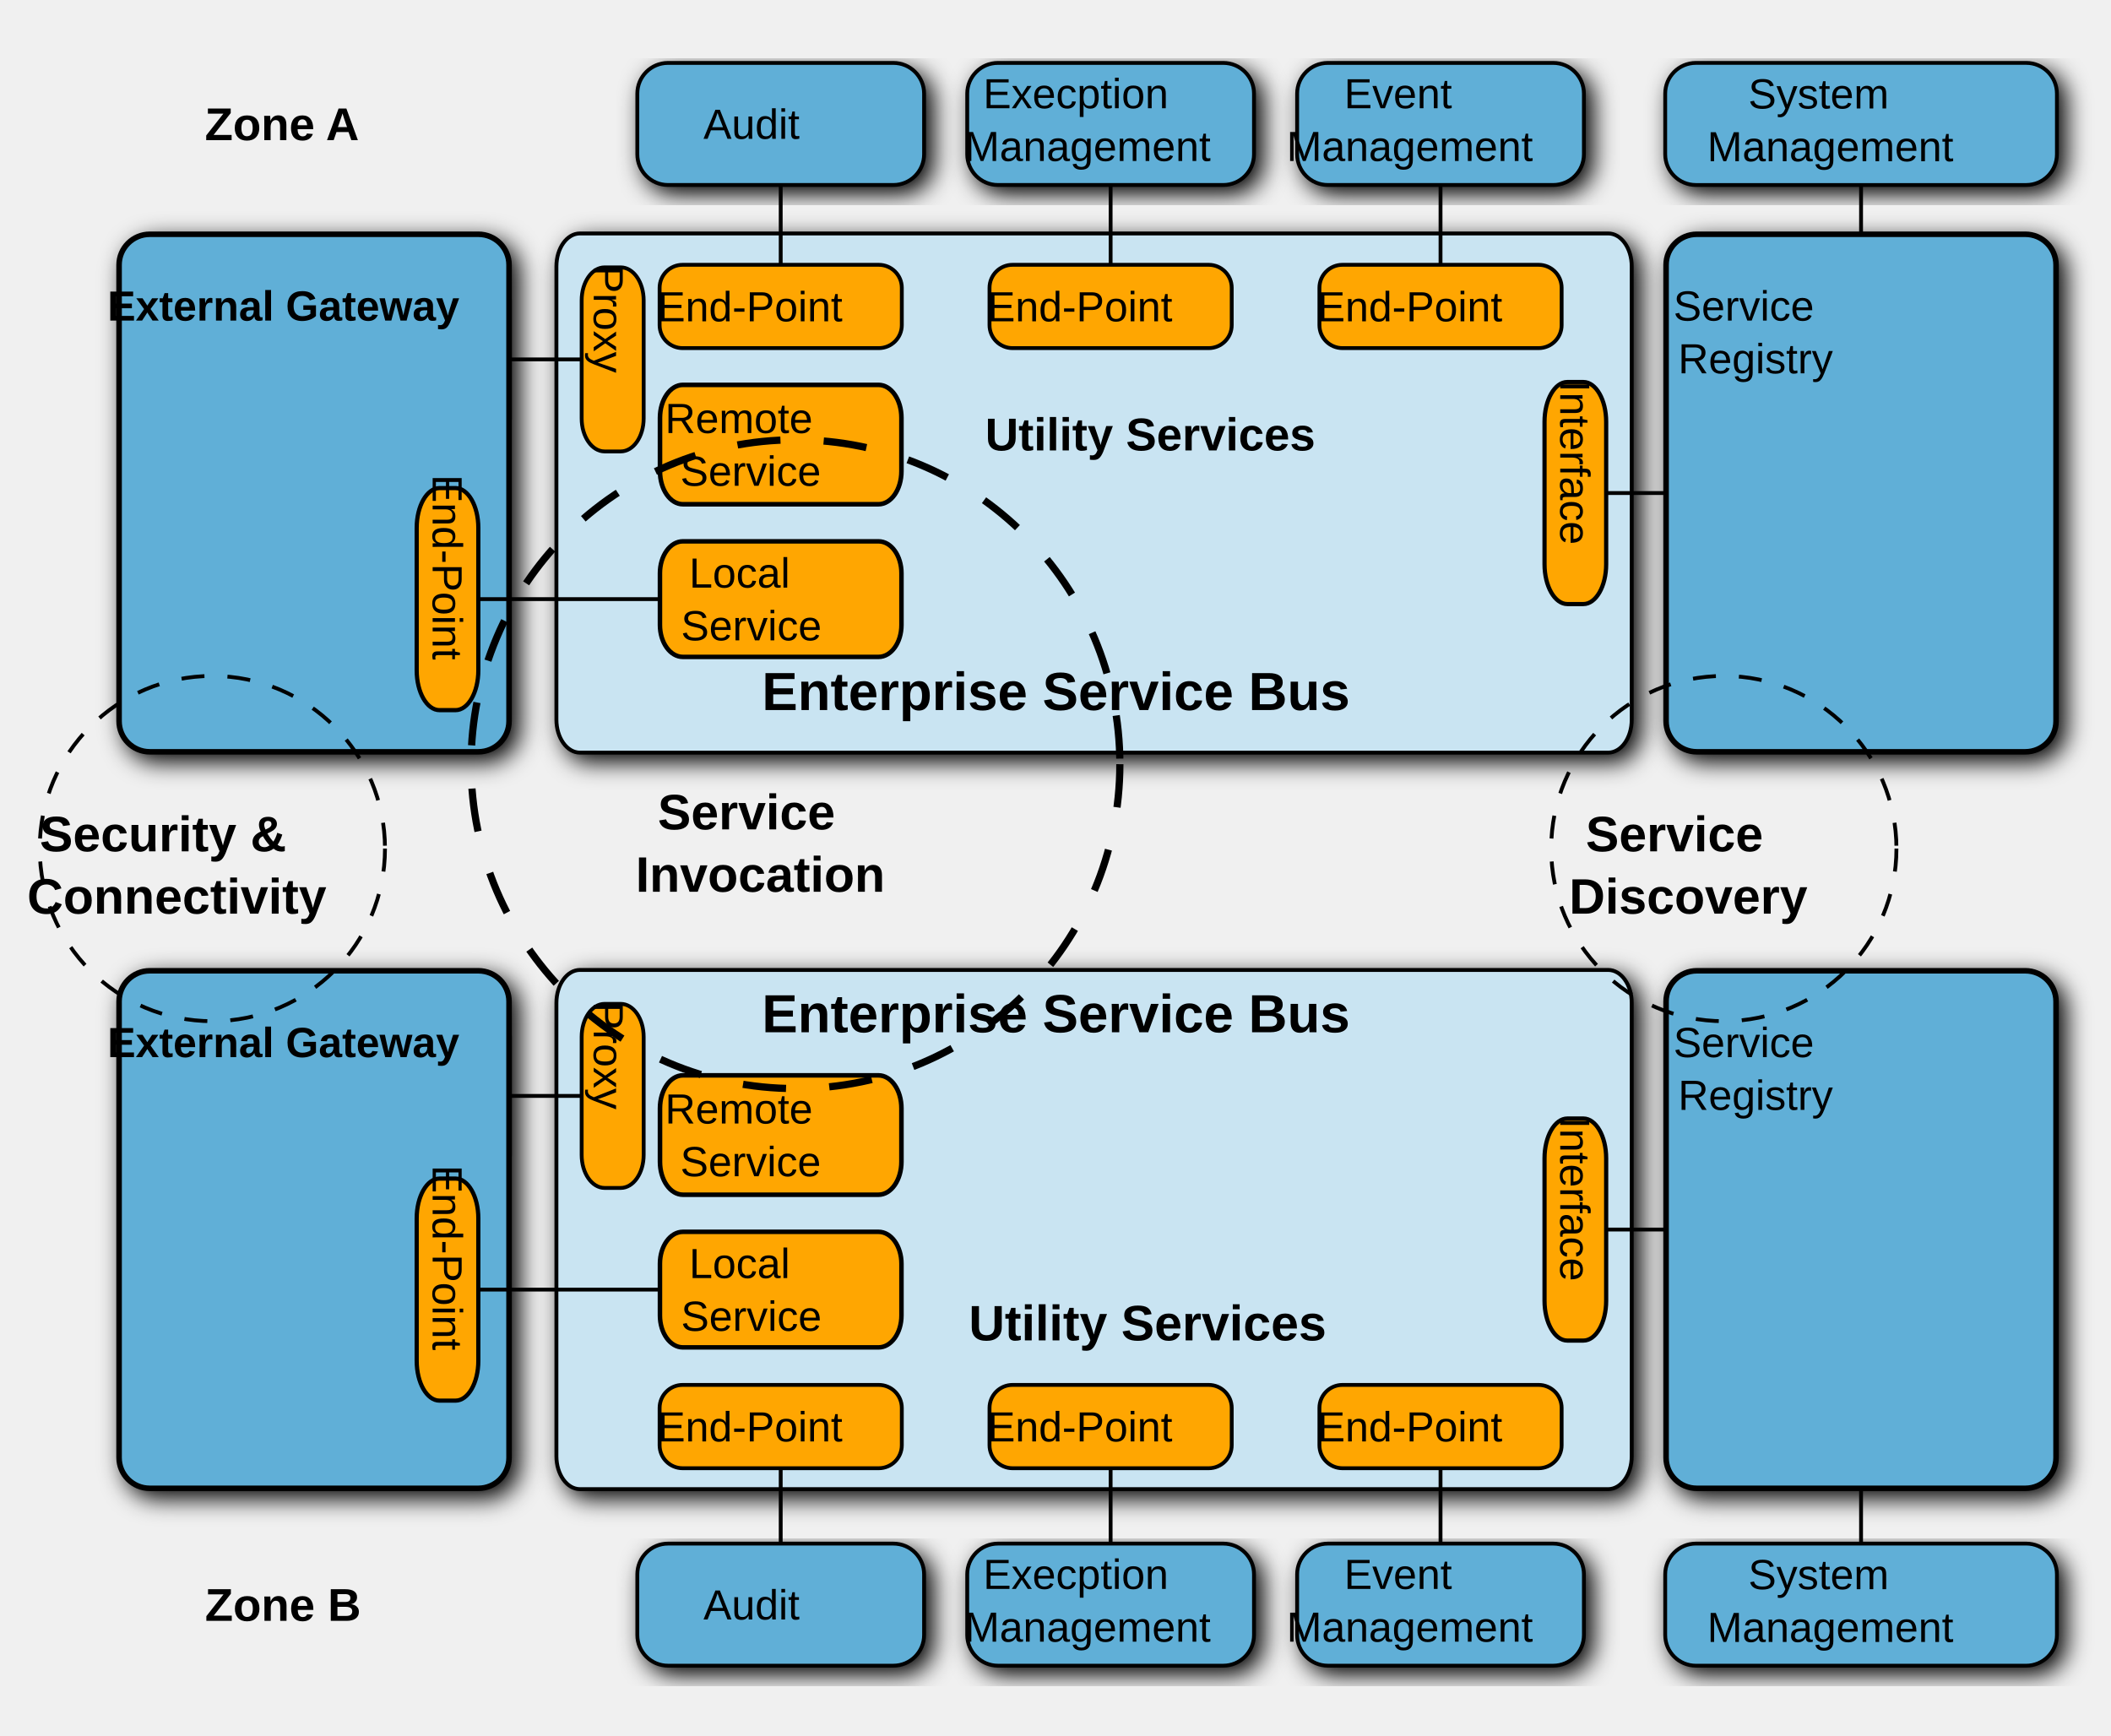
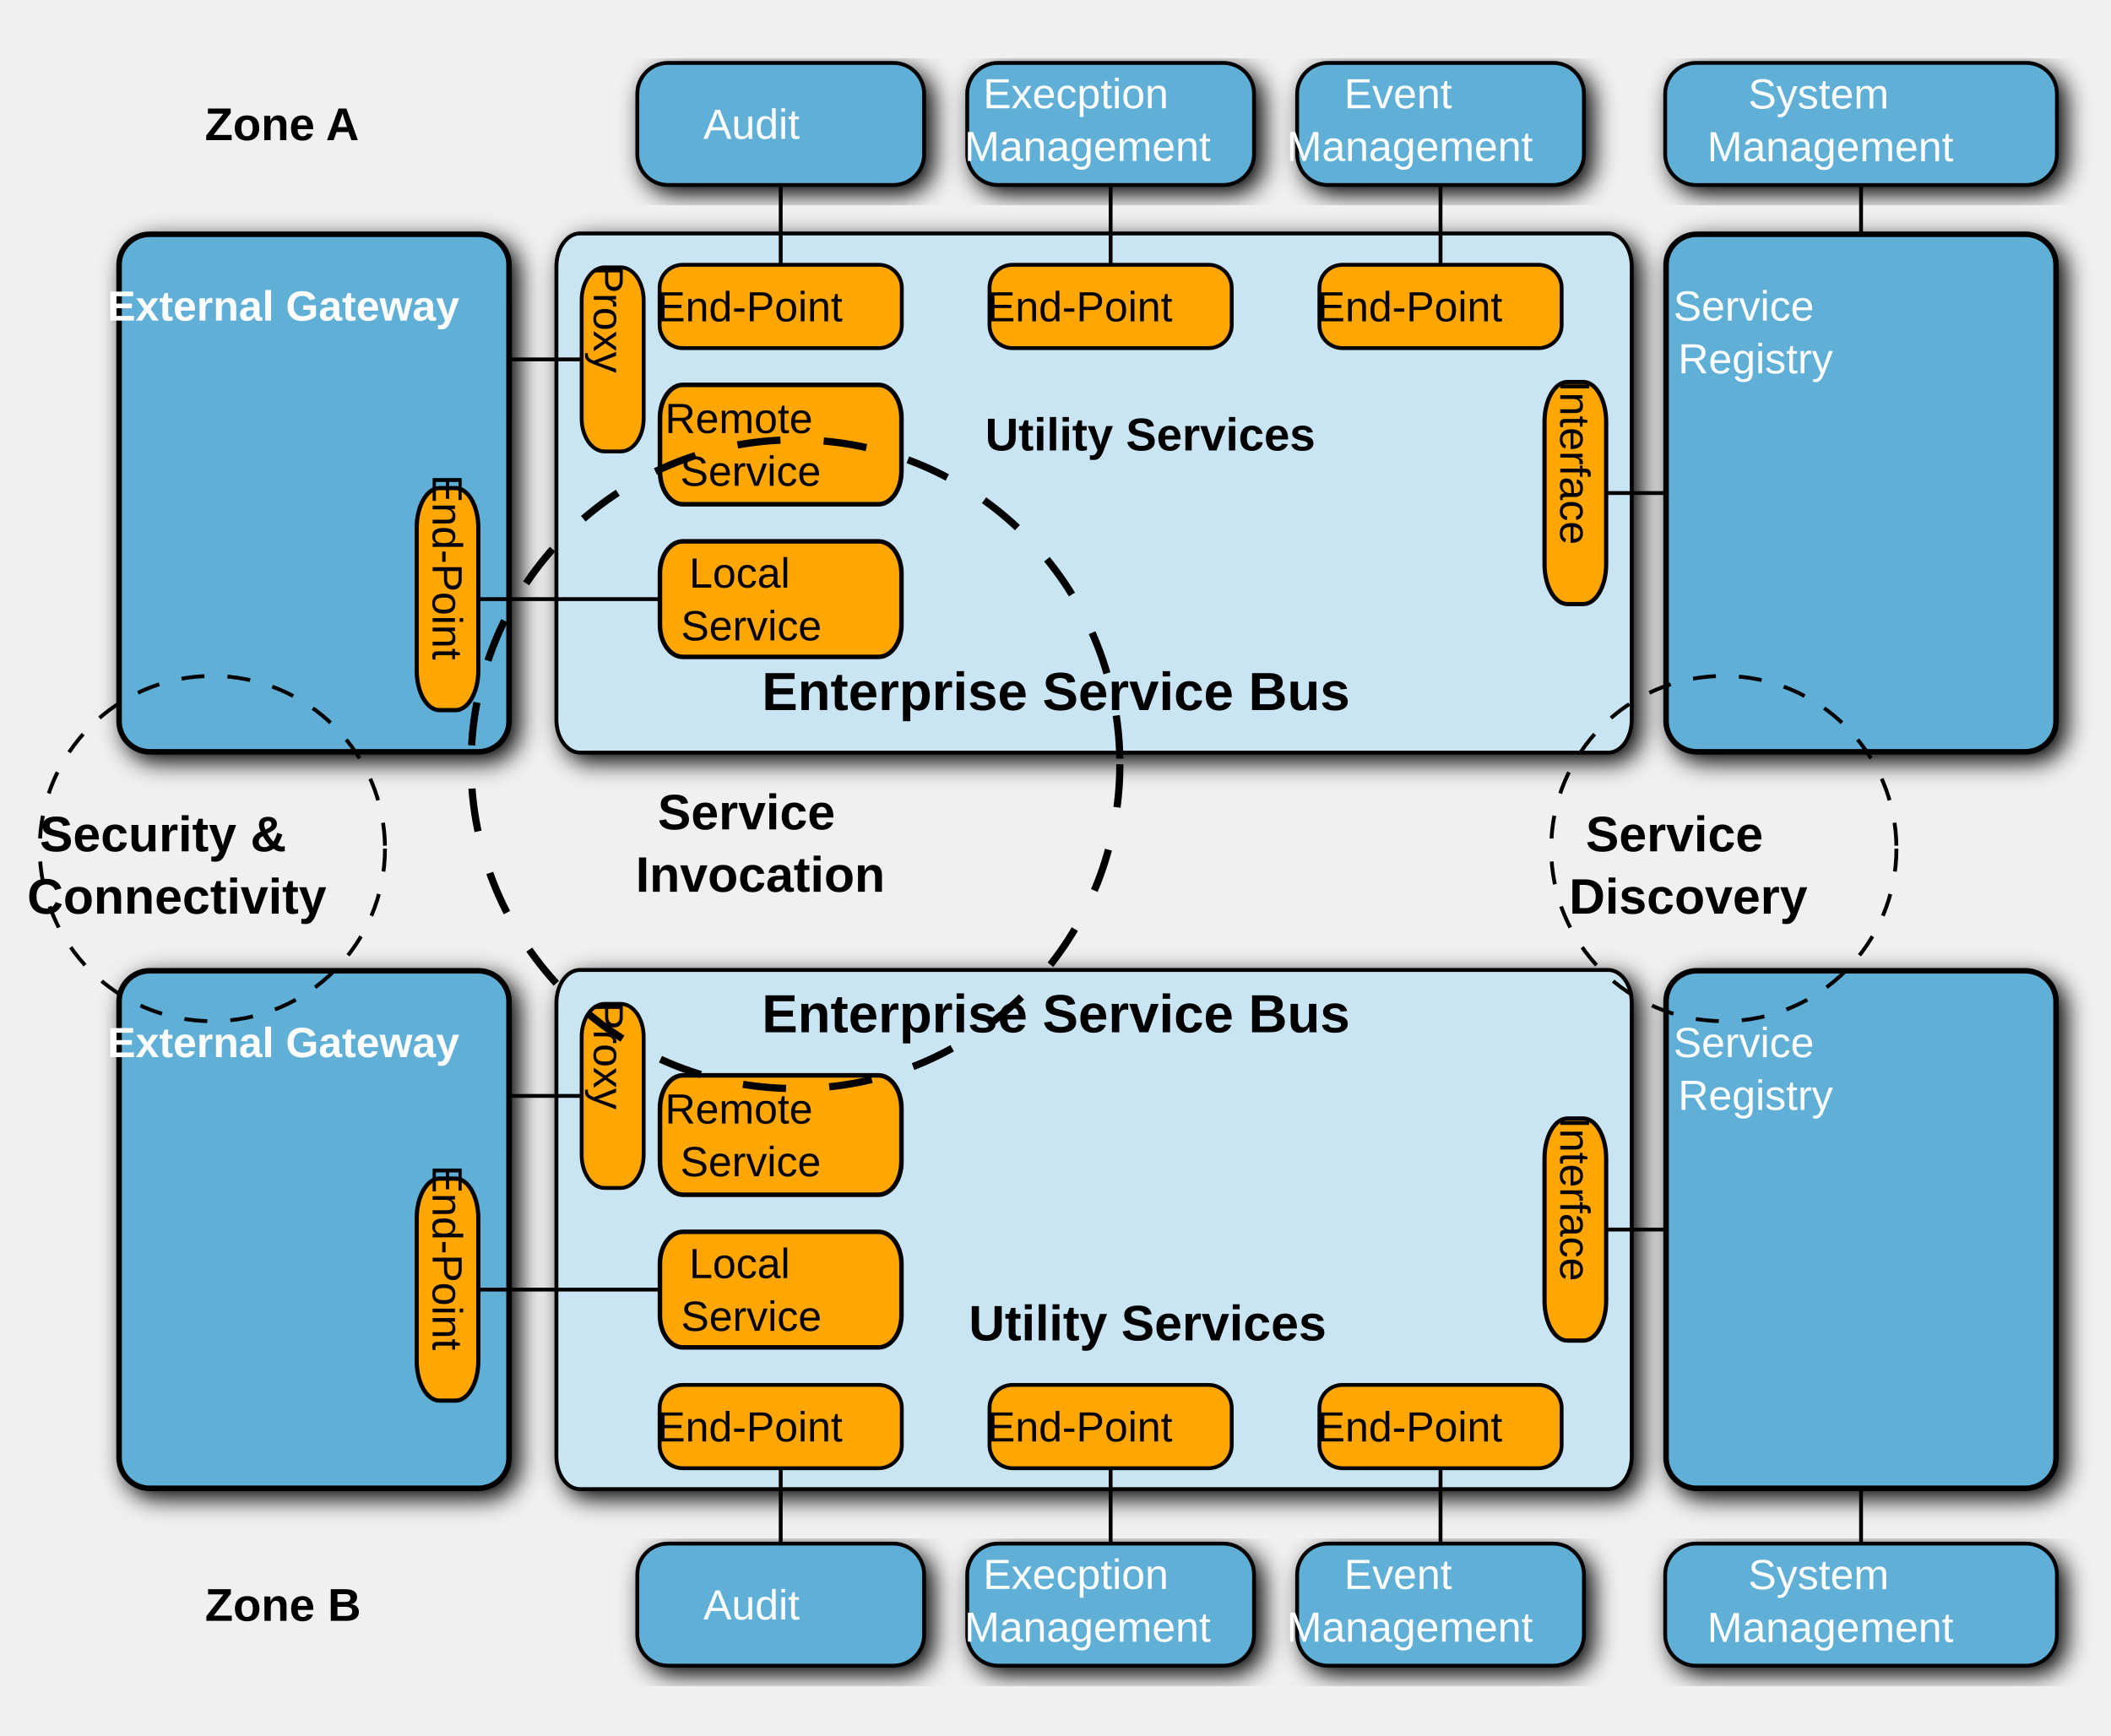
<svg xmlns="http://www.w3.org/2000/svg" width="550.286" height="452.429" id="svg26492" version="1.1">
  <defs id="defs26494">
    <filter id="filter32359" color-interpolation-filters="sRGB">
      <feGaussianBlur id="feGaussianBlur32361" stdDeviation="3" />
    </filter>
    <filter id="filter32363" color-interpolation-filters="sRGB">
      <feGaussianBlur id="feGaussianBlur32365" stdDeviation="3" />
    </filter>
    <filter id="filter32367" color-interpolation-filters="sRGB">
      <feGaussianBlur id="feGaussianBlur32369" stdDeviation="3" />
    </filter>
    <filter id="filter32371" color-interpolation-filters="sRGB">
      <feGaussianBlur id="feGaussianBlur32373" stdDeviation="3" />
    </filter>
    <filter id="filter32375" color-interpolation-filters="sRGB">
      <feGaussianBlur id="feGaussianBlur32377" stdDeviation="3" />
    </filter>
    <filter id="filter32379" color-interpolation-filters="sRGB">
      <feGaussianBlur id="feGaussianBlur32381" stdDeviation="3" />
    </filter>
    <filter id="filter32383" color-interpolation-filters="sRGB">
      <feGaussianBlur id="feGaussianBlur32385" stdDeviation="3" />
    </filter>
    <filter id="filter32387" color-interpolation-filters="sRGB">
      <feGaussianBlur id="feGaussianBlur32389" stdDeviation="3" />
    </filter>
    <filter id="filter32391" color-interpolation-filters="sRGB">
      <feGaussianBlur id="feGaussianBlur32393" stdDeviation="3" />
    </filter>
    <filter id="filter32395" color-interpolation-filters="sRGB">
      <feGaussianBlur id="feGaussianBlur32397" stdDeviation="3" />
    </filter>
    <filter id="filter32399" color-interpolation-filters="sRGB">
      <feGaussianBlur id="feGaussianBlur32401" stdDeviation="3" />
    </filter>
    <filter id="filter32403" color-interpolation-filters="sRGB">
      <feGaussianBlur id="feGaussianBlur32405" stdDeviation="3" />
    </filter>
    <filter id="filter32407" color-interpolation-filters="sRGB">
      <feGaussianBlur id="feGaussianBlur32409" stdDeviation="3" />
    </filter>
    <filter id="filter32411" color-interpolation-filters="sRGB">
      <feGaussianBlur id="feGaussianBlur32413" stdDeviation="3" />
    </filter>
  </defs>
  <g id="layer1" transform="translate(-0.9285713,-344.0051)">
    <rect ry="8.596" rx="6.136" y="406.861" x="147.973" height="135.348" width="280.305" id="rect32331" style="color:#000000;fill:#000000;fill-opacity:1;fill-rule:nonzero;stroke:#000000;stroke-width:1.013;stroke-linecap:butt;stroke-linejoin:miter;stroke-miterlimit:4;stroke-opacity:1;stroke-dasharray:none;stroke-dashoffset:0;marker:none;visibility:visible;display:inline;overflow:visible;filter:url(#filter32359);enable-background:accumulate" />
    <rect ry="8" rx="8" y="362.408" x="255.064" height="31.82" width="74.751" id="rect32333" style="color:#000000;fill:#000000;fill-opacity:1;fill-rule:nonzero;stroke:#000000;stroke-width:1;stroke-linecap:butt;stroke-linejoin:miter;stroke-miterlimit:4;stroke-opacity:1;stroke-dasharray:none;stroke-dashoffset:0;marker:none;visibility:visible;display:inline;overflow:visible;filter:url(#filter32363);enable-background:accumulate" />
    <rect ry="8" rx="8" y="362.403" x="437.009" height="31.828" width="102.105" id="rect32335" style="color:#000000;fill:#000000;fill-opacity:1;fill-rule:nonzero;stroke:#000000;stroke-width:0.992;stroke-linecap:butt;stroke-linejoin:miter;stroke-miterlimit:4;stroke-opacity:1;stroke-dasharray:none;stroke-dashoffset:0;marker:none;visibility:visible;display:inline;overflow:visible;filter:url(#filter32367);enable-background:accumulate" />
    <rect ry="8" rx="8" y="407.077" x="33.97" height="134.915" width="101.652" id="rect32337" style="color:#000000;fill:#000000;fill-opacity:1;fill-rule:nonzero;stroke:#000000;stroke-width:1.445;stroke-linecap:butt;stroke-linejoin:miter;stroke-miterlimit:4;stroke-opacity:1;stroke-dasharray:none;stroke-dashoffset:0;marker:none;visibility:visible;display:inline;overflow:visible;filter:url(#filter32371);enable-background:accumulate" />
    <rect style="color:#000000;fill:#000000;fill-opacity:1;fill-rule:nonzero;stroke:#000000;stroke-width:1;stroke-linecap:butt;stroke-linejoin:miter;stroke-miterlimit:4;stroke-opacity:1;stroke-dasharray:none;stroke-dashoffset:0;marker:none;visibility:visible;display:inline;overflow:visible;filter:url(#filter32375);enable-background:accumulate" id="rect32339" width="74.751" height="31.82" x="169.064" y="362.408" rx="8" ry="8" />
    <rect ry="8" rx="8" y="362.408" x="341.064" height="31.82" width="74.751" id="rect32341" style="color:#000000;fill:#000000;fill-opacity:1;fill-rule:nonzero;stroke:#000000;stroke-width:1;stroke-linecap:butt;stroke-linejoin:miter;stroke-miterlimit:4;stroke-opacity:1;stroke-dasharray:none;stroke-dashoffset:0;marker:none;visibility:visible;display:inline;overflow:visible;filter:url(#filter32379);enable-background:accumulate" />
    <rect style="color:#000000;fill:#000000;fill-opacity:1;fill-rule:nonzero;stroke:#000000;stroke-width:1.445;stroke-linecap:butt;stroke-linejoin:miter;stroke-miterlimit:4;stroke-opacity:1;stroke-dasharray:none;stroke-dashoffset:0;marker:none;visibility:visible;display:inline;overflow:visible;filter:url(#filter32383);enable-background:accumulate" id="rect32343" width="101.652" height="134.915" x="437.235" y="407.077" rx="8" ry="8" />
    <rect style="color:#000000;fill:#000000;fill-opacity:1;fill-rule:nonzero;stroke:#000000;stroke-width:1.013;stroke-linecap:butt;stroke-linejoin:miter;stroke-miterlimit:4;stroke-opacity:1;stroke-dasharray:none;stroke-dashoffset:0;marker:none;visibility:visible;display:inline;overflow:visible;filter:url(#filter32387);enable-background:accumulate" id="rect32345" width="280.305" height="135.348" x="147.973" y="598.861" rx="6.136" ry="8.596" />
    <rect style="color:#000000;fill:#000000;fill-opacity:1;fill-rule:nonzero;stroke:#000000;stroke-width:1;stroke-linecap:butt;stroke-linejoin:miter;stroke-miterlimit:4;stroke-opacity:1;stroke-dasharray:none;stroke-dashoffset:0;marker:none;visibility:visible;display:inline;overflow:visible;filter:url(#filter32391);enable-background:accumulate" id="rect32347" width="74.751" height="31.82" x="255.064" y="748.408" rx="8" ry="8" />
    <rect style="color:#000000;fill:#000000;fill-opacity:1;fill-rule:nonzero;stroke:#000000;stroke-width:0.992;stroke-linecap:butt;stroke-linejoin:miter;stroke-miterlimit:4;stroke-opacity:1;stroke-dasharray:none;stroke-dashoffset:0;marker:none;visibility:visible;display:inline;overflow:visible;filter:url(#filter32395);enable-background:accumulate" id="rect32349" width="102.105" height="31.828" x="437.009" y="748.403" rx="8" ry="8" />
    <rect style="color:#000000;fill:#000000;fill-opacity:1;fill-rule:nonzero;stroke:#000000;stroke-width:1.445;stroke-linecap:butt;stroke-linejoin:miter;stroke-miterlimit:4;stroke-opacity:1;stroke-dasharray:none;stroke-dashoffset:0;marker:none;visibility:visible;display:inline;overflow:visible;filter:url(#filter32399);enable-background:accumulate" id="rect32351" width="101.652" height="134.915" x="33.97" y="599.077" rx="8" ry="8" />
    <rect ry="8" rx="8" y="748.408" x="169.064" height="31.82" width="74.751" id="rect32353" style="color:#000000;fill:#000000;fill-opacity:1;fill-rule:nonzero;stroke:#000000;stroke-width:1;stroke-linecap:butt;stroke-linejoin:miter;stroke-miterlimit:4;stroke-opacity:1;stroke-dasharray:none;stroke-dashoffset:0;marker:none;visibility:visible;display:inline;overflow:visible;filter:url(#filter32403);enable-background:accumulate" />
    <rect style="color:#000000;fill:#000000;fill-opacity:1;fill-rule:nonzero;stroke:#000000;stroke-width:1;stroke-linecap:butt;stroke-linejoin:miter;stroke-miterlimit:4;stroke-opacity:1;stroke-dasharray:none;stroke-dashoffset:0;marker:none;visibility:visible;display:inline;overflow:visible;filter:url(#filter32407);enable-background:accumulate" id="rect32355" width="74.751" height="31.82" x="341.064" y="748.408" rx="8" ry="8" />
    <rect ry="8" rx="8" y="599.077" x="437.235" height="134.915" width="101.652" id="rect32357" style="color:#000000;fill:#000000;fill-opacity:1;fill-rule:nonzero;stroke:#000000;stroke-width:1.445;stroke-linecap:butt;stroke-linejoin:miter;stroke-miterlimit:4;stroke-opacity:1;stroke-dasharray:none;stroke-dashoffset:0;marker:none;visibility:visible;display:inline;overflow:visible;filter:url(#filter32411);enable-background:accumulate" />
    <rect style="color:#000000;fill:#c9e4f2;fill-opacity:1;fill-rule:nonzero;stroke:#000000;stroke-width:1.013;stroke-linecap:butt;stroke-linejoin:miter;stroke-miterlimit:4;stroke-opacity:1;stroke-dasharray:none;stroke-dashoffset:0;marker:none;visibility:visible;display:inline;overflow:visible;enable-background:accumulate" id="rect27155" width="280.305" height="135.348" x="145.973" y="404.861" rx="6.136" ry="8.596" />
    <rect style="color:#000000;fill:#ffa601;fill-opacity:1;fill-rule:nonzero;stroke:#000000;stroke-width:1.176;stroke-linecap:butt;stroke-linejoin:miter;stroke-miterlimit:4;stroke-opacity:1;stroke-dasharray:none;stroke-dashoffset:0;marker:none;visibility:visible;display:inline;overflow:visible;enable-background:accumulate" id="rect27153" width="62.958" height="30.128" x="172.96" y="485.125" rx="5.983" ry="8.323" />
    <rect style="color:#000000;fill:#60afd7;fill-opacity:1;fill-rule:nonzero;stroke:#000000;stroke-width:1;stroke-linecap:butt;stroke-linejoin:miter;stroke-miterlimit:4;stroke-opacity:1;stroke-dasharray:none;stroke-dashoffset:0;marker:none;visibility:visible;display:inline;overflow:visible;enable-background:accumulate" id="rect26568" width="74.751" height="31.82" x="253.064" y="360.408" rx="8" ry="8" />
    <rect style="color:#000000;fill:#60afd7;fill-opacity:1;fill-rule:nonzero;stroke:#000000;stroke-width:0.992;stroke-linecap:butt;stroke-linejoin:miter;stroke-miterlimit:4;stroke-opacity:1;stroke-dasharray:none;stroke-dashoffset:0;marker:none;visibility:visible;display:inline;overflow:visible;enable-background:accumulate" id="rect26572" width="102.105" height="31.828" x="435.009" y="360.403" rx="8" ry="8" />
    <rect style="color:#000000;fill:#ffa601;fill-opacity:1;fill-rule:nonzero;stroke:#000000;stroke-width:1;stroke-linecap:butt;stroke-linejoin:miter;stroke-miterlimit:4;stroke-opacity:1;stroke-dasharray:none;stroke-dashoffset:0;marker:none;visibility:visible;display:inline;overflow:visible;enable-background:accumulate" id="rect26574" width="63.135" height="21.718" x="172.872" y="413.037" rx="6" ry="6" />
    <rect ry="8.597" rx="5.981" y="413.705" x="117.683" height="47.982" width="16.162" id="rect27183" style="color:#000000;fill:#60afd7;fill-opacity:1;fill-rule:nonzero;stroke:#000000;stroke-width:1;stroke-linecap:butt;stroke-linejoin:miter;stroke-miterlimit:4;stroke-opacity:1;stroke-dasharray:none;stroke-dashoffset:0;marker:none;visibility:visible;display:inline;overflow:visible;enable-background:accumulate" />
    <rect style="color:#000000;fill:#60afd7;fill-opacity:1;fill-rule:nonzero;stroke:#000000;stroke-width:1.445;stroke-linecap:butt;stroke-linejoin:miter;stroke-miterlimit:4;stroke-opacity:1;stroke-dasharray:none;stroke-dashoffset:0;marker:none;visibility:visible;display:inline;overflow:visible;enable-background:accumulate" id="rect26576" width="101.652" height="134.915" x="31.97" y="405.077" rx="8" ry="8" />
-     <text xml:space="preserve" style="font-size:11px;font-style:normal;font-variant:normal;font-weight:bold;font-stretch:normal;text-align:center;text-anchor:middle;fill:#000000;fill-opacity:1;stroke:none;font-family:Arial;-inkscape-font-specification:Arial Bold" x="82.449" y="427.583" id="text26502">
+     <text xml:space="preserve" style="font-size:11px;font-style:normal;font-variant:normal;font-weight:bold;font-stretch:normal;text-align:center;text-anchor:middle;fill:#ffffff;fill-opacity:1;stroke:none;font-family:Arial;-inkscape-font-specification:Arial Bold" x="82.449" y="427.583" id="text26502">
      <tspan id="tspan26504" x="82.449" y="427.583">External Gateway</tspan>
    </text>
    <rect ry="8" rx="8" y="360.408" x="167.064" height="31.82" width="74.751" id="rect26591" style="color:#000000;fill:#60afd7;fill-opacity:1;fill-rule:nonzero;stroke:#000000;stroke-width:1;stroke-linecap:butt;stroke-linejoin:miter;stroke-miterlimit:4;stroke-opacity:1;stroke-dasharray:none;stroke-dashoffset:0;marker:none;visibility:visible;display:inline;overflow:visible;enable-background:accumulate" />
-     <text xml:space="preserve" style="font-size:11px;font-style:normal;font-variant:normal;font-weight:normal;font-stretch:normal;text-align:center;text-anchor:middle;fill:#000000;fill-opacity:1;stroke:none;font-family:Arial;-inkscape-font-specification:Arial" x="204.485" y="380.19" id="text26506">
+     <text xml:space="preserve" style="font-size:11px;font-style:normal;font-variant:normal;font-weight:normal;font-stretch:normal;text-align:center;text-anchor:middle;fill:#ffffff;fill-opacity:1;stroke:none;font-family:Arial;-inkscape-font-specification:Arial" x="204.485" y="380.19" id="text26506">
      <tspan id="tspan26508" x="204.485" y="380.19">Audit</tspan>
    </text>
-     <text xml:space="preserve" style="font-size:11px;font-style:normal;font-variant:normal;font-weight:normal;font-stretch:normal;text-align:center;text-anchor:middle;fill:#000000;fill-opacity:1;stroke:none;font-family:Arial;-inkscape-font-specification:Arial" x="292.069" y="372.222" id="text26510">
+     <text xml:space="preserve" style="font-size:11px;font-style:normal;font-variant:normal;font-weight:normal;font-stretch:normal;text-align:center;text-anchor:middle;fill:#ffffff;fill-opacity:1;stroke:none;font-family:Arial;-inkscape-font-specification:Arial" x="292.069" y="372.222" id="text26510">
      <tspan id="tspan26512" x="292.069" y="372.222">Execption</tspan>
      <tspan x="292.069" y="385.972" id="tspan26514">Management</tspan>
    </text>
    <rect style="color:#000000;fill:#60afd7;fill-opacity:1;fill-rule:nonzero;stroke:#000000;stroke-width:1;stroke-linecap:butt;stroke-linejoin:miter;stroke-miterlimit:4;stroke-opacity:1;stroke-dasharray:none;stroke-dashoffset:0;marker:none;visibility:visible;display:inline;overflow:visible;enable-background:accumulate" id="rect26593" width="74.751" height="31.82" x="339.064" y="360.408" rx="8" ry="8" />
-     <text xml:space="preserve" style="font-size:11px;font-style:normal;font-variant:normal;font-weight:normal;font-stretch:normal;text-align:center;text-anchor:middle;fill:#000000;fill-opacity:1;stroke:none;font-family:Arial;-inkscape-font-specification:Arial" x="376.069" y="372.222" id="text26516">
+     <text xml:space="preserve" style="font-size:11px;font-style:normal;font-variant:normal;font-weight:normal;font-stretch:normal;text-align:center;text-anchor:middle;fill:#ffffff;fill-opacity:1;stroke:none;font-family:Arial;-inkscape-font-specification:Arial" x="376.069" y="372.222" id="text26516">
      <tspan id="tspan26518" x="376.069" y="372.222">Event</tspan>
      <tspan x="376.069" y="385.972" id="tspan26520">Management</tspan>
    </text>
-     <text xml:space="preserve" style="font-size:11px;font-style:normal;font-variant:normal;font-weight:normal;font-stretch:normal;text-align:center;text-anchor:middle;fill:#000000;fill-opacity:1;stroke:none;font-family:Arial;-inkscape-font-specification:Arial" x="485.691" y="372.289" id="text26522">
+     <text xml:space="preserve" style="font-size:11px;font-style:normal;font-variant:normal;font-weight:normal;font-stretch:normal;text-align:center;text-anchor:middle;fill:#ffffff;fill-opacity:1;stroke:none;font-family:Arial;-inkscape-font-specification:Arial" x="485.691" y="372.289" id="text26522">
      <tspan id="tspan26524" x="485.691" y="372.289">System</tspan>
      <tspan x="485.691" y="386.039" id="tspan26526">Management</tspan>
    </text>
    <rect ry="8" rx="8" y="405.077" x="435.235" height="134.915" width="101.652" id="rect27315" style="color:#000000;fill:#60afd7;fill-opacity:1;fill-rule:nonzero;stroke:#000000;stroke-width:1.445;stroke-linecap:butt;stroke-linejoin:miter;stroke-miterlimit:4;stroke-opacity:1;stroke-dasharray:none;stroke-dashoffset:0;marker:none;visibility:visible;display:inline;overflow:visible;enable-background:accumulate" />
-     <text xml:space="preserve" style="font-size:11px;font-style:normal;font-variant:normal;font-weight:normal;font-stretch:normal;text-align:center;text-anchor:middle;fill:#000000;fill-opacity:1;stroke:none;font-family:Arial;-inkscape-font-specification:Arial" x="466.185" y="427.583" id="text26528">
+     <text xml:space="preserve" style="font-size:11px;font-style:normal;font-variant:normal;font-weight:normal;font-stretch:normal;text-align:center;text-anchor:middle;fill:#ffffff;fill-opacity:1;stroke:none;font-family:Arial;-inkscape-font-specification:Arial" x="466.185" y="427.583" id="text26528">
      <tspan id="tspan26530" x="466.185" y="427.583">Service</tspan>
      <tspan x="466.185" y="441.333" id="tspan26532">Registry</tspan>
    </text>
    <text xml:space="preserve" style="font-size:11px;font-style:normal;font-variant:normal;font-weight:normal;font-stretch:normal;text-align:center;text-anchor:middle;fill:#000000;fill-opacity:1;stroke:none;font-family:Arial;-inkscape-font-specification:Arial" x="204.042" y="427.769" id="text26534">
      <tspan id="tspan26536" x="204.042" y="427.769">End-Point</tspan>
    </text>
    <rect ry="6" rx="6" y="413.037" x="258.872" height="21.718" width="63.135" id="rect27105" style="color:#000000;fill:#ffa601;fill-opacity:1;fill-rule:nonzero;stroke:#000000;stroke-width:1;stroke-linecap:butt;stroke-linejoin:miter;stroke-miterlimit:4;stroke-opacity:1;stroke-dasharray:none;stroke-dashoffset:0;marker:none;visibility:visible;display:inline;overflow:visible;enable-background:accumulate" />
    <text xml:space="preserve" style="font-size:11px;font-style:normal;font-variant:normal;font-weight:normal;font-stretch:normal;text-align:center;text-anchor:middle;fill:#000000;fill-opacity:1;stroke:none;font-family:Arial;-inkscape-font-specification:Arial" x="290.042" y="427.769" id="text26538">
      <tspan id="tspan26540" x="290.042" y="427.769">End-Point</tspan>
    </text>
    <rect style="color:#000000;fill:#ffa601;fill-opacity:1;fill-rule:nonzero;stroke:#000000;stroke-width:1;stroke-linecap:butt;stroke-linejoin:miter;stroke-miterlimit:4;stroke-opacity:1;stroke-dasharray:none;stroke-dashoffset:0;marker:none;visibility:visible;display:inline;overflow:visible;enable-background:accumulate" id="rect27107" width="63.135" height="21.718" x="344.872" y="413.037" rx="6" ry="6" />
    <text xml:space="preserve" style="font-size:11px;font-style:normal;font-variant:normal;font-weight:normal;font-stretch:normal;text-align:center;text-anchor:middle;fill:#000000;fill-opacity:1;stroke:none;font-family:Arial;-inkscape-font-specification:Arial" x="376.042" y="427.769" id="text26542">
      <tspan id="tspan26544" x="376.042" y="427.769">End-Point</tspan>
    </text>
    <text xml:space="preserve" style="font-size:11px;font-style:normal;font-variant:normal;font-weight:normal;font-stretch:normal;text-align:center;text-anchor:middle;fill:#000000;fill-opacity:1;stroke:none;font-family:Arial;-inkscape-font-specification:Arial" x="204.423" y="497.184" id="text26546">
      <tspan id="tspan26548" x="204.423" y="497.184">Local</tspan>
      <tspan x="204.423" y="510.934" id="tspan26550">Service</tspan>
    </text>
    <rect ry="8.597" rx="5.981" y="444.337" x="172.97" height="31.12" width="62.939" id="rect27151" style="color:#000000;fill:#ffa601;fill-opacity:1;fill-rule:nonzero;stroke:#000000;stroke-width:1.195;stroke-linecap:butt;stroke-linejoin:miter;stroke-miterlimit:4;stroke-opacity:1;stroke-dasharray:none;stroke-dashoffset:0;marker:none;visibility:visible;display:inline;overflow:visible;enable-background:accumulate" />
    <text xml:space="preserve" style="font-size:11px;font-style:normal;font-variant:normal;font-weight:normal;font-stretch:normal;text-align:center;text-anchor:middle;fill:#000000;fill-opacity:1;stroke:none;font-family:Arial;-inkscape-font-specification:Arial" x="204.238" y="456.891" id="text26552">
      <tspan id="tspan26554" x="204.238" y="456.891">Remote</tspan>
      <tspan x="204.238" y="470.641" id="tspan26556">Service</tspan>
    </text>
    <text xml:space="preserve" style="font-size:12px;font-style:normal;font-variant:normal;font-weight:bold;font-stretch:normal;text-align:center;text-anchor:middle;fill:#000000;fill-opacity:1;stroke:none;font-family:Arial;-inkscape-font-specification:Bitstream Vera Sans Bold" x="309.107" y="461.423" id="text26558">
      <tspan id="tspan26560" x="309.107" y="461.423">Utility Services</tspan>
    </text>
    <rect style="color:#000000;fill:#ffa601;fill-opacity:1;fill-rule:nonzero;stroke:#000000;stroke-width:1;stroke-linecap:butt;stroke-linejoin:miter;stroke-miterlimit:4;stroke-opacity:1;stroke-dasharray:none;stroke-dashoffset:0;marker:none;visibility:visible;display:inline;overflow:visible;enable-background:accumulate" id="rect27157" width="16.162" height="47.982" x="152.553" y="413.705" rx="5.981" ry="8.597" />
    <text xml:space="preserve" style="font-size:11px;font-style:normal;font-variant:normal;font-weight:normal;font-stretch:normal;text-align:center;text-anchor:middle;fill:#000000;fill-opacity:1;stroke:none;font-family:Arial;-inkscape-font-specification:Arial" x="434.793" y="-155.706" id="text27130" transform="matrix(0,1,-1,0,0,0)">
      <tspan id="tspan27132" x="434.793" y="-155.706">Proxy</tspan>
    </text>
    <rect style="color:#000000;fill:#ffa601;fill-opacity:1;fill-rule:nonzero;stroke:#000000;stroke-width:1.095;stroke-linecap:butt;stroke-linejoin:miter;stroke-miterlimit:4;stroke-opacity:1;stroke-dasharray:none;stroke-dashoffset:0;marker:none;visibility:visible;display:inline;overflow:visible;enable-background:accumulate" id="rect27157-9" width="16.067" height="57.887" x="109.55" y="471.246" rx="5.946" ry="10.372" />
    <text xml:space="preserve" style="font-size:11px;font-style:normal;font-variant:normal;font-weight:normal;font-stretch:normal;text-align:center;text-anchor:middle;fill:#000000;fill-opacity:1;stroke:none;font-family:Arial;-inkscape-font-specification:Arial" x="499.52" y="-113.711" id="text27134" transform="matrix(0,1,-1,0,0,0)">
      <tspan id="tspan27136" x="499.52" y="-113.711">End-Point</tspan>
    </text>
    <path style="fill:none;stroke:#000000;stroke-width:1px;stroke-linecap:butt;stroke-linejoin:miter;stroke-opacity:1" d="m 125.617,500.189 47.343,-10e-6" id="path27181" />
    <path style="fill:none;stroke:#000000;stroke-width:1px;stroke-linecap:butt;stroke-linejoin:miter;stroke-opacity:1" d="m 133.845,437.696 18.708,0" id="path27185" />
    <path style="fill:none;stroke:#000000;stroke-width:1px;stroke-linecap:butt;stroke-linejoin:miter;stroke-opacity:1" d="m 204.439,392.227 0,20.81" id="path27187" />
    <path style="fill:none;stroke:#000000;stroke-width:1px;stroke-linecap:butt;stroke-linejoin:miter;stroke-opacity:1" d="m 290.439,392.227 0,20.81" id="path27189" />
    <text xml:space="preserve" style="font-size:14px;font-style:normal;font-variant:normal;font-weight:bold;font-stretch:normal;text-align:center;text-anchor:middle;fill:#000000;fill-opacity:1;stroke:none;font-family:Arial;-inkscape-font-specification:Bitstream Vera Sans Bold" x="285.903" y="529.103" id="text27193">
      <tspan id="tspan27195" x="285.903" y="529.103">Enterprise Service Bus</tspan>
    </text>
    <path style="fill:none;stroke:#000000;stroke-width:1px;stroke-linecap:butt;stroke-linejoin:miter;stroke-opacity:1" d="m 376.439,392.227 0,20.81" id="path27197" />
    <rect ry="8.596" rx="6.136" y="596.861" x="145.973" height="135.348" width="280.305" id="rect27199" style="color:#000000;fill:#c9e4f2;fill-opacity:1;fill-rule:nonzero;stroke:#000000;stroke-width:1.013;stroke-linecap:butt;stroke-linejoin:miter;stroke-miterlimit:4;stroke-opacity:1;stroke-dasharray:none;stroke-dashoffset:0;marker:none;visibility:visible;display:inline;overflow:visible;enable-background:accumulate" />
    <rect ry="8.323" rx="5.983" y="665.125" x="172.96" height="30.128" width="62.958" id="rect27201" style="color:#000000;fill:#ffa601;fill-opacity:1;fill-rule:nonzero;stroke:#000000;stroke-width:1.176;stroke-linecap:butt;stroke-linejoin:miter;stroke-miterlimit:4;stroke-opacity:1;stroke-dasharray:none;stroke-dashoffset:0;marker:none;visibility:visible;display:inline;overflow:visible;enable-background:accumulate" />
    <rect ry="8" rx="8" y="746.408" x="253.064" height="31.82" width="74.751" id="rect27203" style="color:#000000;fill:#60afd7;fill-opacity:1;fill-rule:nonzero;stroke:#000000;stroke-width:1;stroke-linecap:butt;stroke-linejoin:miter;stroke-miterlimit:4;stroke-opacity:1;stroke-dasharray:none;stroke-dashoffset:0;marker:none;visibility:visible;display:inline;overflow:visible;enable-background:accumulate" />
    <rect ry="8" rx="8" y="746.403" x="435.009" height="31.828" width="102.105" id="rect27205" style="color:#000000;fill:#60afd7;fill-opacity:1;fill-rule:nonzero;stroke:#000000;stroke-width:0.992;stroke-linecap:butt;stroke-linejoin:miter;stroke-miterlimit:4;stroke-opacity:1;stroke-dasharray:none;stroke-dashoffset:0;marker:none;visibility:visible;display:inline;overflow:visible;enable-background:accumulate" />
    <rect ry="6" rx="6" y="705.037" x="172.872" height="21.718" width="63.135" id="rect27207" style="color:#000000;fill:#ffa601;fill-opacity:1;fill-rule:nonzero;stroke:#000000;stroke-width:1;stroke-linecap:butt;stroke-linejoin:miter;stroke-miterlimit:4;stroke-opacity:1;stroke-dasharray:none;stroke-dashoffset:0;marker:none;visibility:visible;display:inline;overflow:visible;enable-background:accumulate" />
    <rect style="color:#000000;fill:#60afd7;fill-opacity:1;fill-rule:nonzero;stroke:#000000;stroke-width:1;stroke-linecap:butt;stroke-linejoin:miter;stroke-miterlimit:4;stroke-opacity:1;stroke-dasharray:none;stroke-dashoffset:0;marker:none;visibility:visible;display:inline;overflow:visible;enable-background:accumulate" id="rect27209" width="16.162" height="47.982" x="117.683" y="605.705" rx="5.981" ry="8.597" />
    <rect ry="8" rx="8" y="597.077" x="31.97" height="134.915" width="101.652" id="rect27211" style="color:#000000;fill:#60afd7;fill-opacity:1;fill-rule:nonzero;stroke:#000000;stroke-width:1.445;stroke-linecap:butt;stroke-linejoin:miter;stroke-miterlimit:4;stroke-opacity:1;stroke-dasharray:none;stroke-dashoffset:0;marker:none;visibility:visible;display:inline;overflow:visible;enable-background:accumulate" />
-     <text id="text27213" y="619.583" x="82.449" style="font-size:11px;font-style:normal;font-variant:normal;font-weight:bold;font-stretch:normal;text-align:center;text-anchor:middle;fill:#000000;fill-opacity:1;stroke:none;font-family:Arial;-inkscape-font-specification:Arial Bold" xml:space="preserve">
+     <text id="text27213" y="619.583" x="82.449" style="font-size:11px;font-style:normal;font-variant:normal;font-weight:bold;font-stretch:normal;text-align:center;text-anchor:middle;fill:#ffffff;fill-opacity:1;stroke:none;font-family:Arial;-inkscape-font-specification:Arial Bold" xml:space="preserve">
      <tspan y="619.583" x="82.449" id="tspan27215">External Gateway</tspan>
    </text>
    <rect style="color:#000000;fill:#60afd7;fill-opacity:1;fill-rule:nonzero;stroke:#000000;stroke-width:1;stroke-linecap:butt;stroke-linejoin:miter;stroke-miterlimit:4;stroke-opacity:1;stroke-dasharray:none;stroke-dashoffset:0;marker:none;visibility:visible;display:inline;overflow:visible;enable-background:accumulate" id="rect27217" width="74.751" height="31.82" x="167.064" y="746.408" rx="8" ry="8" />
-     <text id="text27219" y="766.19" x="204.485" style="font-size:11px;font-style:normal;font-variant:normal;font-weight:normal;font-stretch:normal;text-align:center;text-anchor:middle;fill:#000000;fill-opacity:1;stroke:none;font-family:Arial;-inkscape-font-specification:Arial" xml:space="preserve">
+     <text id="text27219" y="766.19" x="204.485" style="font-size:11px;font-style:normal;font-variant:normal;font-weight:normal;font-stretch:normal;text-align:center;text-anchor:middle;fill:#ffffff;fill-opacity:1;stroke:none;font-family:Arial;-inkscape-font-specification:Arial" xml:space="preserve">
      <tspan y="766.19" x="204.485" id="tspan27221">Audit</tspan>
    </text>
-     <text id="text27223" y="758.222" x="292.069" style="font-size:11px;font-style:normal;font-variant:normal;font-weight:normal;font-stretch:normal;text-align:center;text-anchor:middle;fill:#000000;fill-opacity:1;stroke:none;font-family:Arial;-inkscape-font-specification:Arial" xml:space="preserve">
+     <text id="text27223" y="758.222" x="292.069" style="font-size:11px;font-style:normal;font-variant:normal;font-weight:normal;font-stretch:normal;text-align:center;text-anchor:middle;fill:#ffffff;fill-opacity:1;stroke:none;font-family:Arial;-inkscape-font-specification:Arial" xml:space="preserve">
      <tspan y="758.222" x="292.069" id="tspan27225">Execption</tspan>
      <tspan id="tspan27227" y="771.972" x="292.069">Management</tspan>
    </text>
    <rect ry="8" rx="8" y="746.408" x="339.064" height="31.82" width="74.751" id="rect27229" style="color:#000000;fill:#60afd7;fill-opacity:1;fill-rule:nonzero;stroke:#000000;stroke-width:1;stroke-linecap:butt;stroke-linejoin:miter;stroke-miterlimit:4;stroke-opacity:1;stroke-dasharray:none;stroke-dashoffset:0;marker:none;visibility:visible;display:inline;overflow:visible;enable-background:accumulate" />
-     <text id="text27231" y="758.222" x="376.069" style="font-size:11px;font-style:normal;font-variant:normal;font-weight:normal;font-stretch:normal;text-align:center;text-anchor:middle;fill:#000000;fill-opacity:1;stroke:none;font-family:Arial;-inkscape-font-specification:Arial" xml:space="preserve">
+     <text id="text27231" y="758.222" x="376.069" style="font-size:11px;font-style:normal;font-variant:normal;font-weight:normal;font-stretch:normal;text-align:center;text-anchor:middle;fill:#ffffff;fill-opacity:1;stroke:none;font-family:Arial;-inkscape-font-specification:Arial" xml:space="preserve">
      <tspan y="758.222" x="376.069" id="tspan27233">Event</tspan>
      <tspan id="tspan27235" y="771.972" x="376.069">Management</tspan>
    </text>
-     <text id="text27237" y="758.289" x="485.691" style="font-size:11px;font-style:normal;font-variant:normal;font-weight:normal;font-stretch:normal;text-align:center;text-anchor:middle;fill:#000000;fill-opacity:1;stroke:none;font-family:Arial;-inkscape-font-specification:Arial" xml:space="preserve">
+     <text id="text27237" y="758.289" x="485.691" style="font-size:11px;font-style:normal;font-variant:normal;font-weight:normal;font-stretch:normal;text-align:center;text-anchor:middle;fill:#ffffff;fill-opacity:1;stroke:none;font-family:Arial;-inkscape-font-specification:Arial" xml:space="preserve">
      <tspan y="758.289" x="485.691" id="tspan27239">System</tspan>
      <tspan id="tspan27241" y="772.039" x="485.691">Management</tspan>
    </text>
    <rect style="color:#000000;fill:#60afd7;fill-opacity:1;fill-rule:nonzero;stroke:#000000;stroke-width:1.445;stroke-linecap:butt;stroke-linejoin:miter;stroke-miterlimit:4;stroke-opacity:1;stroke-dasharray:none;stroke-dashoffset:0;marker:none;visibility:visible;display:inline;overflow:visible;enable-background:accumulate" id="rect27317" width="101.652" height="134.915" x="435.235" y="597.077" rx="8" ry="8" />
-     <text id="text27243" y="619.583" x="466.185" style="font-size:11px;font-style:normal;font-variant:normal;font-weight:normal;font-stretch:normal;text-align:center;text-anchor:middle;fill:#000000;fill-opacity:1;stroke:none;font-family:Arial;-inkscape-font-specification:Arial" xml:space="preserve">
+     <text id="text27243" y="619.583" x="466.185" style="font-size:11px;font-style:normal;font-variant:normal;font-weight:normal;font-stretch:normal;text-align:center;text-anchor:middle;fill:#ffffff;fill-opacity:1;stroke:none;font-family:Arial;-inkscape-font-specification:Arial" xml:space="preserve">
      <tspan y="619.583" x="466.185" id="tspan27245">Service</tspan>
      <tspan id="tspan27247" y="633.333" x="466.185">Registry</tspan>
    </text>
    <text id="text27249" y="719.769" x="204.042" style="font-size:11px;font-style:normal;font-variant:normal;font-weight:normal;font-stretch:normal;text-align:center;text-anchor:middle;fill:#000000;fill-opacity:1;stroke:none;font-family:Arial;-inkscape-font-specification:Arial" xml:space="preserve">
      <tspan y="719.769" x="204.042" id="tspan27251">End-Point</tspan>
    </text>
    <rect style="color:#000000;fill:#ffa601;fill-opacity:1;fill-rule:nonzero;stroke:#000000;stroke-width:1;stroke-linecap:butt;stroke-linejoin:miter;stroke-miterlimit:4;stroke-opacity:1;stroke-dasharray:none;stroke-dashoffset:0;marker:none;visibility:visible;display:inline;overflow:visible;enable-background:accumulate" id="rect27253" width="63.135" height="21.718" x="258.872" y="705.037" rx="6" ry="6" />
    <text id="text27255" y="719.769" x="290.042" style="font-size:11px;font-style:normal;font-variant:normal;font-weight:normal;font-stretch:normal;text-align:center;text-anchor:middle;fill:#000000;fill-opacity:1;stroke:none;font-family:Arial;-inkscape-font-specification:Arial" xml:space="preserve">
      <tspan y="719.769" x="290.042" id="tspan27257">End-Point</tspan>
    </text>
    <rect ry="6" rx="6" y="705.037" x="344.872" height="21.718" width="63.135" id="rect27259" style="color:#000000;fill:#ffa601;fill-opacity:1;fill-rule:nonzero;stroke:#000000;stroke-width:1;stroke-linecap:butt;stroke-linejoin:miter;stroke-miterlimit:4;stroke-opacity:1;stroke-dasharray:none;stroke-dashoffset:0;marker:none;visibility:visible;display:inline;overflow:visible;enable-background:accumulate" />
    <text id="text27261" y="719.769" x="376.042" style="font-size:11px;font-style:normal;font-variant:normal;font-weight:normal;font-stretch:normal;text-align:center;text-anchor:middle;fill:#000000;fill-opacity:1;stroke:none;font-family:Arial;-inkscape-font-specification:Arial" xml:space="preserve">
      <tspan y="719.769" x="376.042" id="tspan27263">End-Point</tspan>
    </text>
    <text id="text27265" y="677.184" x="204.423" style="font-size:11px;font-style:normal;font-variant:normal;font-weight:normal;font-stretch:normal;text-align:center;text-anchor:middle;fill:#000000;fill-opacity:1;stroke:none;font-family:Arial;-inkscape-font-specification:Arial" xml:space="preserve">
      <tspan y="677.184" x="204.423" id="tspan27267">Local</tspan>
      <tspan id="tspan27269" y="690.934" x="204.423">Service</tspan>
    </text>
    <rect style="color:#000000;fill:#ffa601;fill-opacity:1;fill-rule:nonzero;stroke:#000000;stroke-width:1.195;stroke-linecap:butt;stroke-linejoin:miter;stroke-miterlimit:4;stroke-opacity:1;stroke-dasharray:none;stroke-dashoffset:0;marker:none;visibility:visible;display:inline;overflow:visible;enable-background:accumulate" id="rect27271" width="62.939" height="31.12" x="172.97" y="624.337" rx="5.981" ry="8.597" />
    <text id="text27273" y="636.891" x="204.238" style="font-size:11px;font-style:normal;font-variant:normal;font-weight:normal;font-stretch:normal;text-align:center;text-anchor:middle;fill:#000000;fill-opacity:1;stroke:none;font-family:Arial;-inkscape-font-specification:Arial" xml:space="preserve">
      <tspan y="636.891" x="204.238" id="tspan27275">Remote</tspan>
      <tspan id="tspan27277" y="650.641" x="204.238">Service</tspan>
    </text>
    <text id="text27279" y="693.423" x="309.107" style="font-size:13px;font-style:normal;font-variant:normal;font-weight:bold;font-stretch:normal;text-align:center;text-anchor:middle;fill:#000000;fill-opacity:1;stroke:none;font-family:Arial;-inkscape-font-specification:Bitstream Vera Sans Bold" xml:space="preserve">
      <tspan y="693.423" x="309.107" id="tspan27281">Utility Services</tspan>
    </text>
    <rect ry="8.597" rx="5.981" y="605.705" x="152.553" height="47.982" width="16.162" id="rect27283" style="color:#000000;fill:#ffa601;fill-opacity:1;fill-rule:nonzero;stroke:#000000;stroke-width:1;stroke-linecap:butt;stroke-linejoin:miter;stroke-miterlimit:4;stroke-opacity:1;stroke-dasharray:none;stroke-dashoffset:0;marker:none;visibility:visible;display:inline;overflow:visible;enable-background:accumulate" />
    <text transform="matrix(0,1,-1,0,0,0)" id="text27285" y="-155.706" x="626.793" style="font-size:11px;font-style:normal;font-variant:normal;font-weight:normal;font-stretch:normal;text-align:center;text-anchor:middle;fill:#000000;fill-opacity:1;stroke:none;font-family:Arial;-inkscape-font-specification:Arial" xml:space="preserve">
      <tspan y="-155.706" x="626.793" id="tspan27287">Proxy</tspan>
    </text>
    <rect ry="10.372" rx="5.946" y="651.246" x="109.55" height="57.887" width="16.067" id="rect27289" style="color:#000000;fill:#ffa601;fill-opacity:1;fill-rule:nonzero;stroke:#000000;stroke-width:1.095;stroke-linecap:butt;stroke-linejoin:miter;stroke-miterlimit:4;stroke-opacity:1;stroke-dasharray:none;stroke-dashoffset:0;marker:none;visibility:visible;display:inline;overflow:visible;enable-background:accumulate" />
    <text transform="matrix(0,1,-1,0,0,0)" id="text27291" y="-113.711" x="679.52" style="font-size:11px;font-style:normal;font-variant:normal;font-weight:normal;font-stretch:normal;text-align:center;text-anchor:middle;fill:#000000;fill-opacity:1;stroke:none;font-family:Arial;-inkscape-font-specification:Arial" xml:space="preserve">
      <tspan y="-113.711" x="679.52" id="tspan27293">End-Point</tspan>
    </text>
    <path id="path27295" d="m 125.617,680.189 47.343,-1e-5" style="fill:none;stroke:#000000;stroke-width:1px;stroke-linecap:butt;stroke-linejoin:miter;stroke-opacity:1" />
    <path id="path27297" d="m 133.845,629.696 18.708,0" style="fill:none;stroke:#000000;stroke-width:1px;stroke-linecap:butt;stroke-linejoin:miter;stroke-opacity:1" />
    <text id="text27303" y="613.103" x="285.903" style="font-size:14px;font-style:normal;font-variant:normal;font-weight:bold;font-stretch:normal;text-align:center;text-anchor:middle;fill:#000000;fill-opacity:1;stroke:none;font-family:Arial;-inkscape-font-specification:Bitstream Vera Sans Bold" xml:space="preserve">
      <tspan y="613.103" x="285.903" id="tspan27305">Enterprise Service Bus</tspan>
    </text>
    <path style="fill:none;stroke:#000000;stroke-width:1px;stroke-linecap:butt;stroke-linejoin:miter;stroke-opacity:1" d="m 204.439,746.408 0,-19.652" id="path27309" />
    <path style="fill:none;stroke:#000000;stroke-width:1px;stroke-linecap:butt;stroke-linejoin:miter;stroke-opacity:1" d="m 290.439,746.408 0,-19.652" id="path27311" />
    <path style="fill:none;stroke:#000000;stroke-width:1px;stroke-linecap:butt;stroke-linejoin:miter;stroke-opacity:1" d="m 376.439,746.408 0,-19.652" id="path27313" />
    <path style="color:#000000;fill:none;stroke:#000000;stroke-width:1;stroke-linecap:butt;stroke-linejoin:miter;stroke-miterlimit:4;stroke-opacity:1;stroke-dasharray:6, 6;stroke-dashoffset:0;marker:none;visibility:visible;display:inline;overflow:visible;enable-background:accumulate" id="path27325" d="m 124.286,335.219 c 0,24.853 -20.147,45 -45,45 -24.853,0 -45,-20.147 -45,-45 0,-24.853 20.147,-45 45,-45 24.853,0 45,20.147 45,45 z" transform="translate(-23,230)" />
    <path transform="matrix(1.879121,0,0,1.879121,59.29827,-86.69831)" d="m 124.286,335.219 c 0,24.853 -20.147,45 -45,45 -24.853,0 -45,-20.147 -45,-45 0,-24.853 20.147,-45 45,-45 24.853,0 45,20.147 45,45 z" id="path27327" style="color:#000000;fill:none;stroke:#000000;stroke-width:1;stroke-linecap:butt;stroke-linejoin:miter;stroke-miterlimit:4;stroke-opacity:1;stroke-dasharray:6, 6;stroke-dashoffset:0;marker:none;visibility:visible;display:inline;overflow:visible;enable-background:accumulate" />
    <text xml:space="preserve" style="font-size:13px;font-style:normal;font-variant:normal;font-weight:bold;font-stretch:normal;text-align:center;text-anchor:middle;fill:#000000;fill-opacity:1;stroke:none;font-family:Arial;-inkscape-font-specification:Bitstream Vera Sans Bold" x="208.154" y="560.219" id="text27329">
      <tspan id="tspan27331" x="208.154" y="560.219">Service</tspan>
      <tspan x="208.154" y="576.469" id="tspan27333">Invocation</tspan>
    </text>
    <text xml:space="preserve" style="font-size:13px;font-style:normal;font-variant:normal;font-weight:bold;font-stretch:normal;text-align:center;text-anchor:middle;fill:#000000;fill-opacity:1;stroke:none;font-family:Arial;-inkscape-font-specification:Bitstream Vera Sans Bold" x="56.06" y="565.934" id="text27335">
      <tspan id="tspan27337" x="56.06" y="565.934">Security &amp;</tspan>
      <tspan x="56.06" y="582.184" id="tspan27339">Connectivity</tspan>
    </text>
    <path transform="translate(371,230)" d="m 124.286,335.219 c 0,24.853 -20.147,45 -45,45 -24.853,0 -45,-20.147 -45,-45 0,-24.853 20.147,-45 45,-45 24.853,0 45,20.147 45,45 z" id="path27341" style="color:#000000;fill:none;stroke:#000000;stroke-width:1;stroke-linecap:butt;stroke-linejoin:miter;stroke-miterlimit:4;stroke-opacity:1;stroke-dasharray:6, 6;stroke-dashoffset:0;marker:none;visibility:visible;display:inline;overflow:visible;enable-background:accumulate" />
    <text id="text27343" y="565.934" x="450.06" style="font-size:13px;font-style:normal;font-variant:normal;font-weight:bold;font-stretch:normal;text-align:center;text-anchor:middle;fill:#000000;fill-opacity:1;stroke:none;font-family:Arial;-inkscape-font-specification:Bitstream Vera Sans Bold" xml:space="preserve">
      <tspan y="565.934" x="450.06" id="tspan27345">Service</tspan>
      <tspan id="tspan27347" y="582.184" x="450.06">Discovery</tspan>
    </text>
    <text xml:space="preserve" style="font-size:12px;font-style:normal;font-variant:normal;font-weight:bold;font-stretch:normal;text-align:center;text-anchor:middle;fill:#000000;fill-opacity:1;stroke:none;font-family:Arial;-inkscape-font-specification:Bitstream Vera Sans Bold" x="82.77" y="380.542" id="text27349">
      <tspan id="tspan27351" x="82.77" y="380.542">Zone A</tspan>
    </text>
    <text xml:space="preserve" style="font-size:12px;font-style:normal;font-variant:normal;font-weight:bold;font-stretch:normal;text-align:center;text-anchor:middle;fill:#000000;fill-opacity:1;stroke:none;font-family:Arial;-inkscape-font-specification:Bitstream Vera Sans Bold" x="83.031" y="766.542" id="text27353">
      <tspan id="tspan27355" x="83.031" y="766.542">Zone B</tspan>
    </text>
    <rect style="color:#000000;fill:#ffa601;fill-opacity:1;fill-rule:nonzero;stroke:#000000;stroke-width:1.095;stroke-linecap:butt;stroke-linejoin:miter;stroke-miterlimit:4;stroke-opacity:1;stroke-dasharray:none;stroke-dashoffset:0;marker:none;visibility:visible;display:inline;overflow:visible;enable-background:accumulate" id="rect27391" width="16.067" height="57.887" x="403.55" y="443.591" rx="5.946" ry="10.372" />
    <rect ry="10.372" rx="5.946" y="635.591" x="403.55" height="57.887" width="16.067" id="rect27397" style="color:#000000;fill:#ffa601;fill-opacity:1;fill-rule:nonzero;stroke:#000000;stroke-width:1.095;stroke-linecap:butt;stroke-linejoin:miter;stroke-miterlimit:4;stroke-opacity:1;stroke-dasharray:none;stroke-dashoffset:0;marker:none;visibility:visible;display:inline;overflow:visible;enable-background:accumulate" />
    <text xml:space="preserve" style="font-size:11px;font-style:normal;font-variant:normal;font-weight:normal;font-stretch:normal;text-align:center;text-anchor:middle;fill:#000000;fill-opacity:1;stroke:none;font-family:Arial;-inkscape-font-specification:Arial" x="664.253" y="-407.644" id="text27399" transform="matrix(0,1,-1,0,0,0)">
      <tspan id="tspan27401" x="664.253" y="-407.644">Interface</tspan>
    </text>
    <text transform="matrix(0,1,-1,0,0,0)" id="text27403" y="-407.644" x="472.253" style="font-size:11px;font-style:normal;font-variant:normal;font-weight:normal;font-stretch:normal;text-align:center;text-anchor:middle;fill:#000000;fill-opacity:1;stroke:none;font-family:Arial;-inkscape-font-specification:Arial" xml:space="preserve">
      <tspan y="-407.644" x="472.253" id="tspan27405">Interface</tspan>
    </text>
    <path style="fill:none;stroke:#000000;stroke-width:1px;stroke-linecap:butt;stroke-linejoin:miter;stroke-opacity:1" d="m 419.617,472.535 15.618,-5e-5" id="path27407" />
    <path style="fill:none;stroke:#000000;stroke-width:1px;stroke-linecap:butt;stroke-linejoin:miter;stroke-opacity:1" d="m 419.617,664.535 15.618,-5e-5" id="path27409" />
    <path style="fill:none;stroke:#000000;stroke-width:1px;stroke-linecap:butt;stroke-linejoin:miter;stroke-opacity:1" d="m 485.133,48.226 1e-5,12.845" id="path27743" transform="translate(0.9285713,344.0051)" />
    <path style="fill:none;stroke:#000000;stroke-width:1px;stroke-linecap:butt;stroke-linejoin:miter;stroke-opacity:1" d="m 485.133,387.987 -1e-5,14.411" id="path27745" transform="translate(0.9285713,344.0051)" />
  </g>
</svg>
